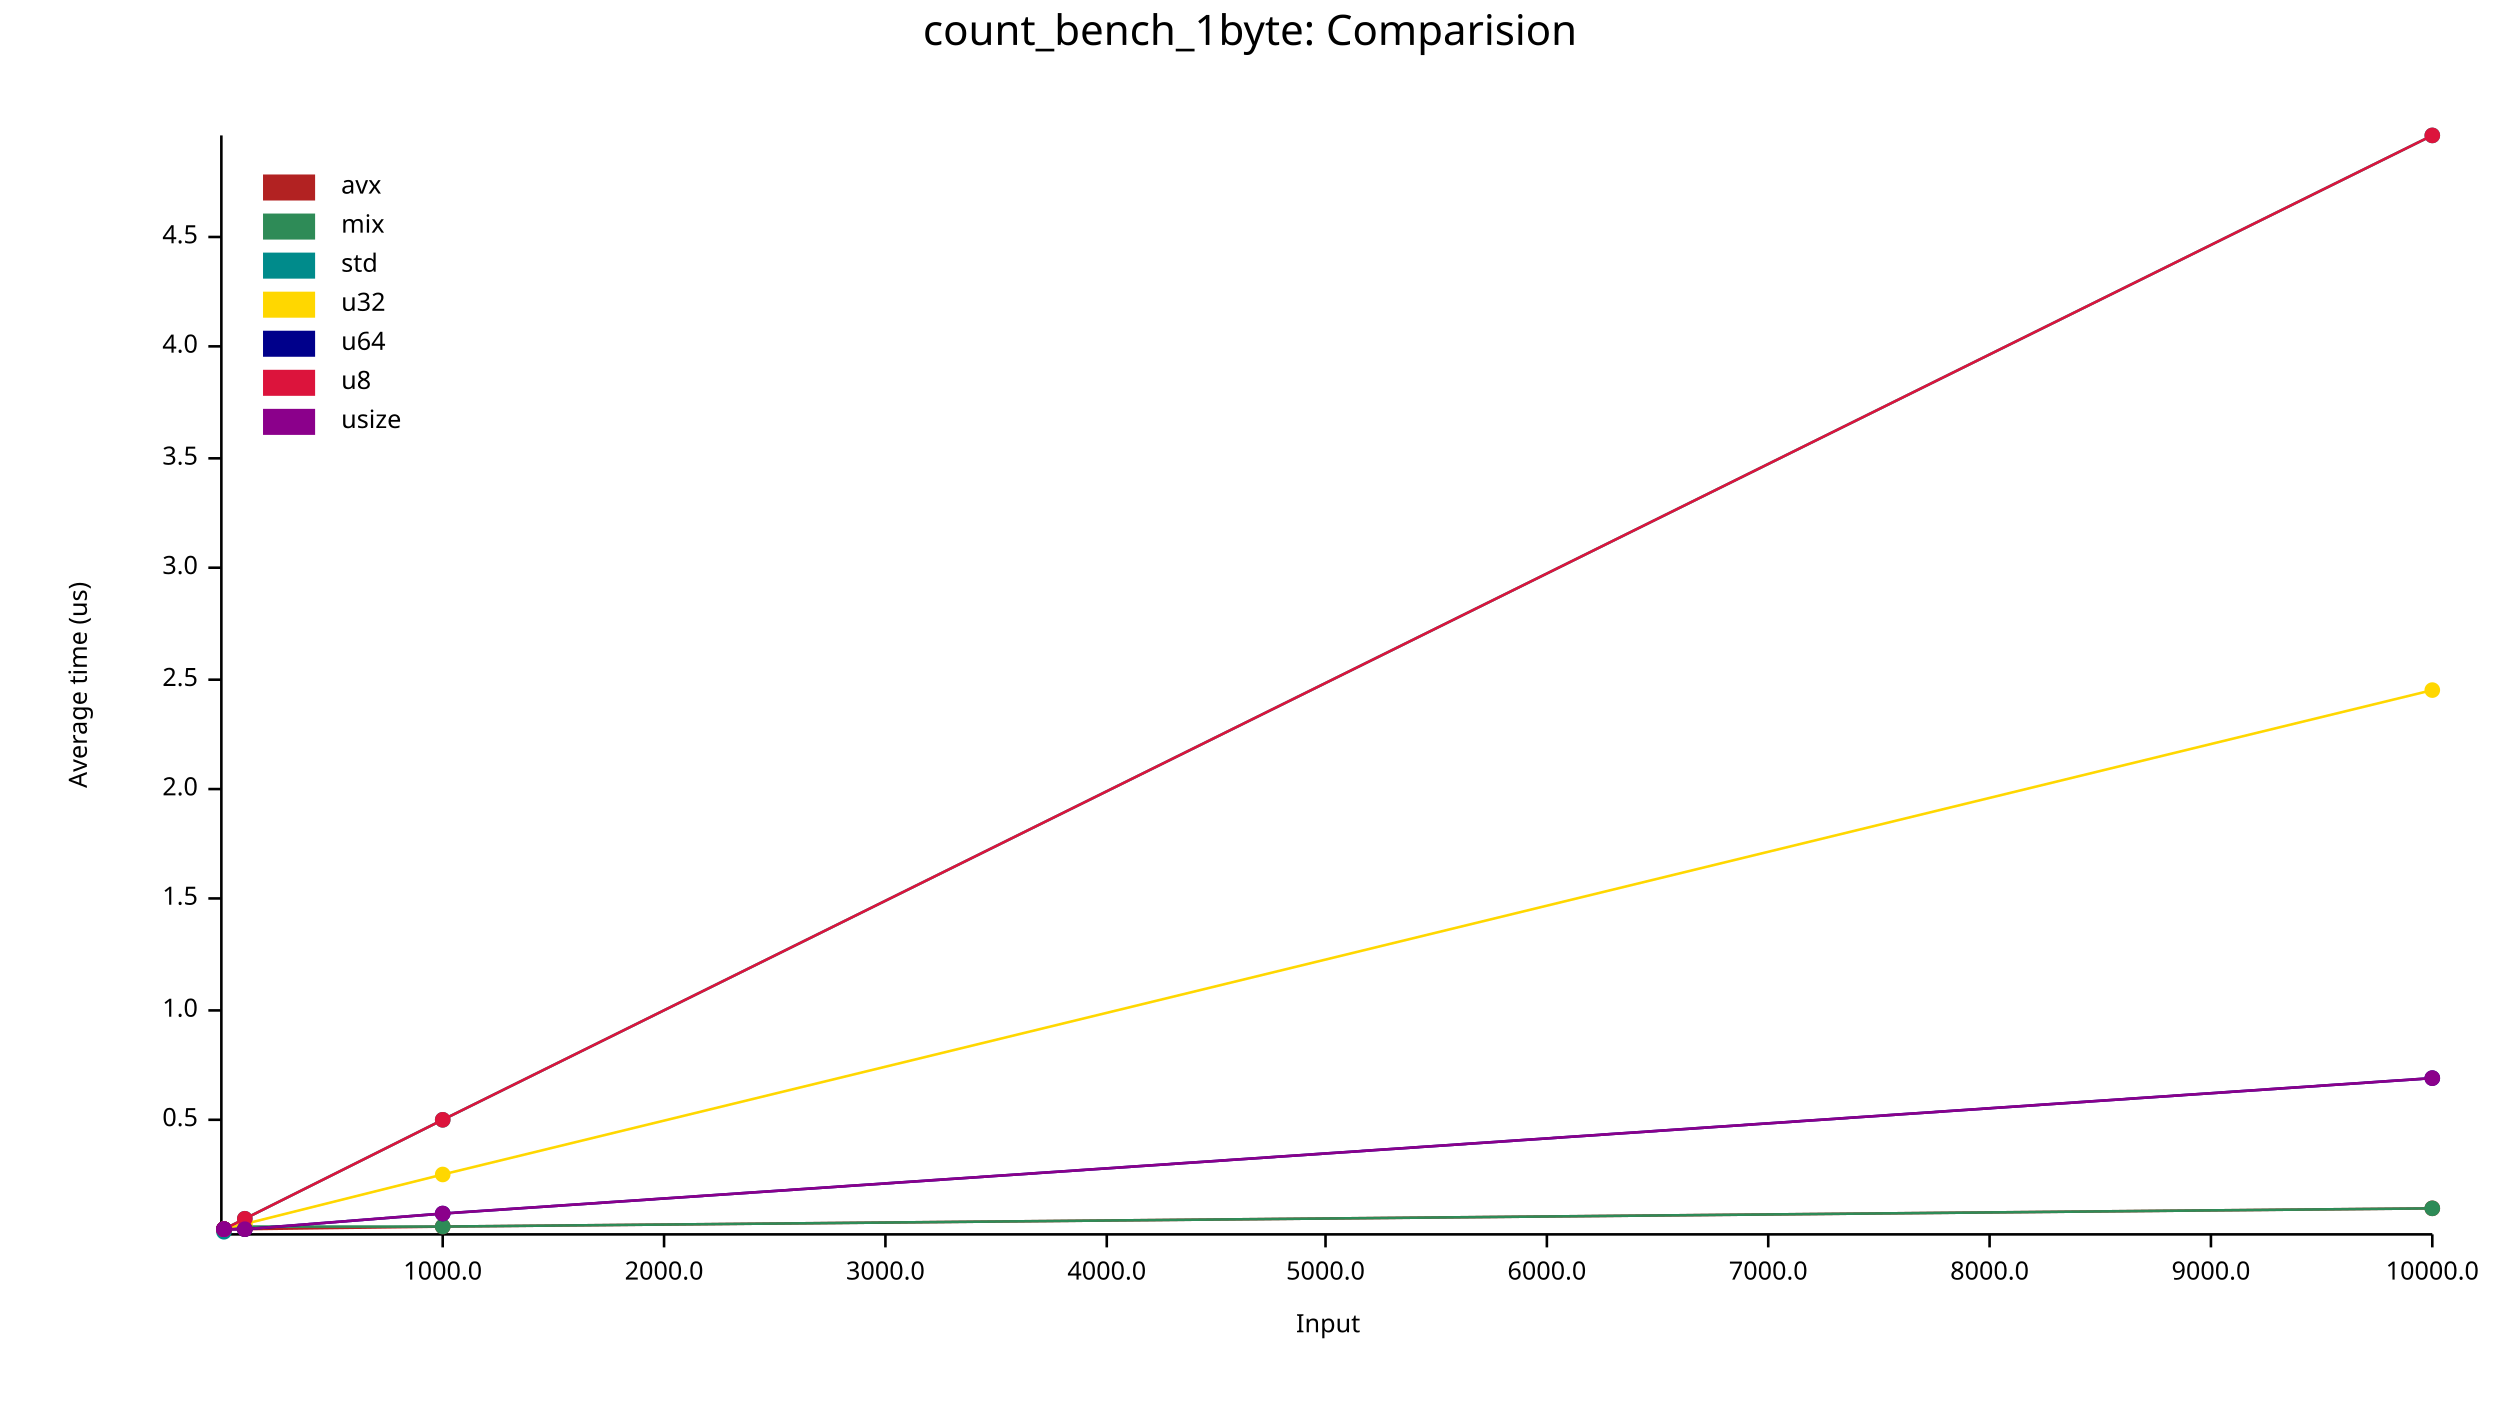
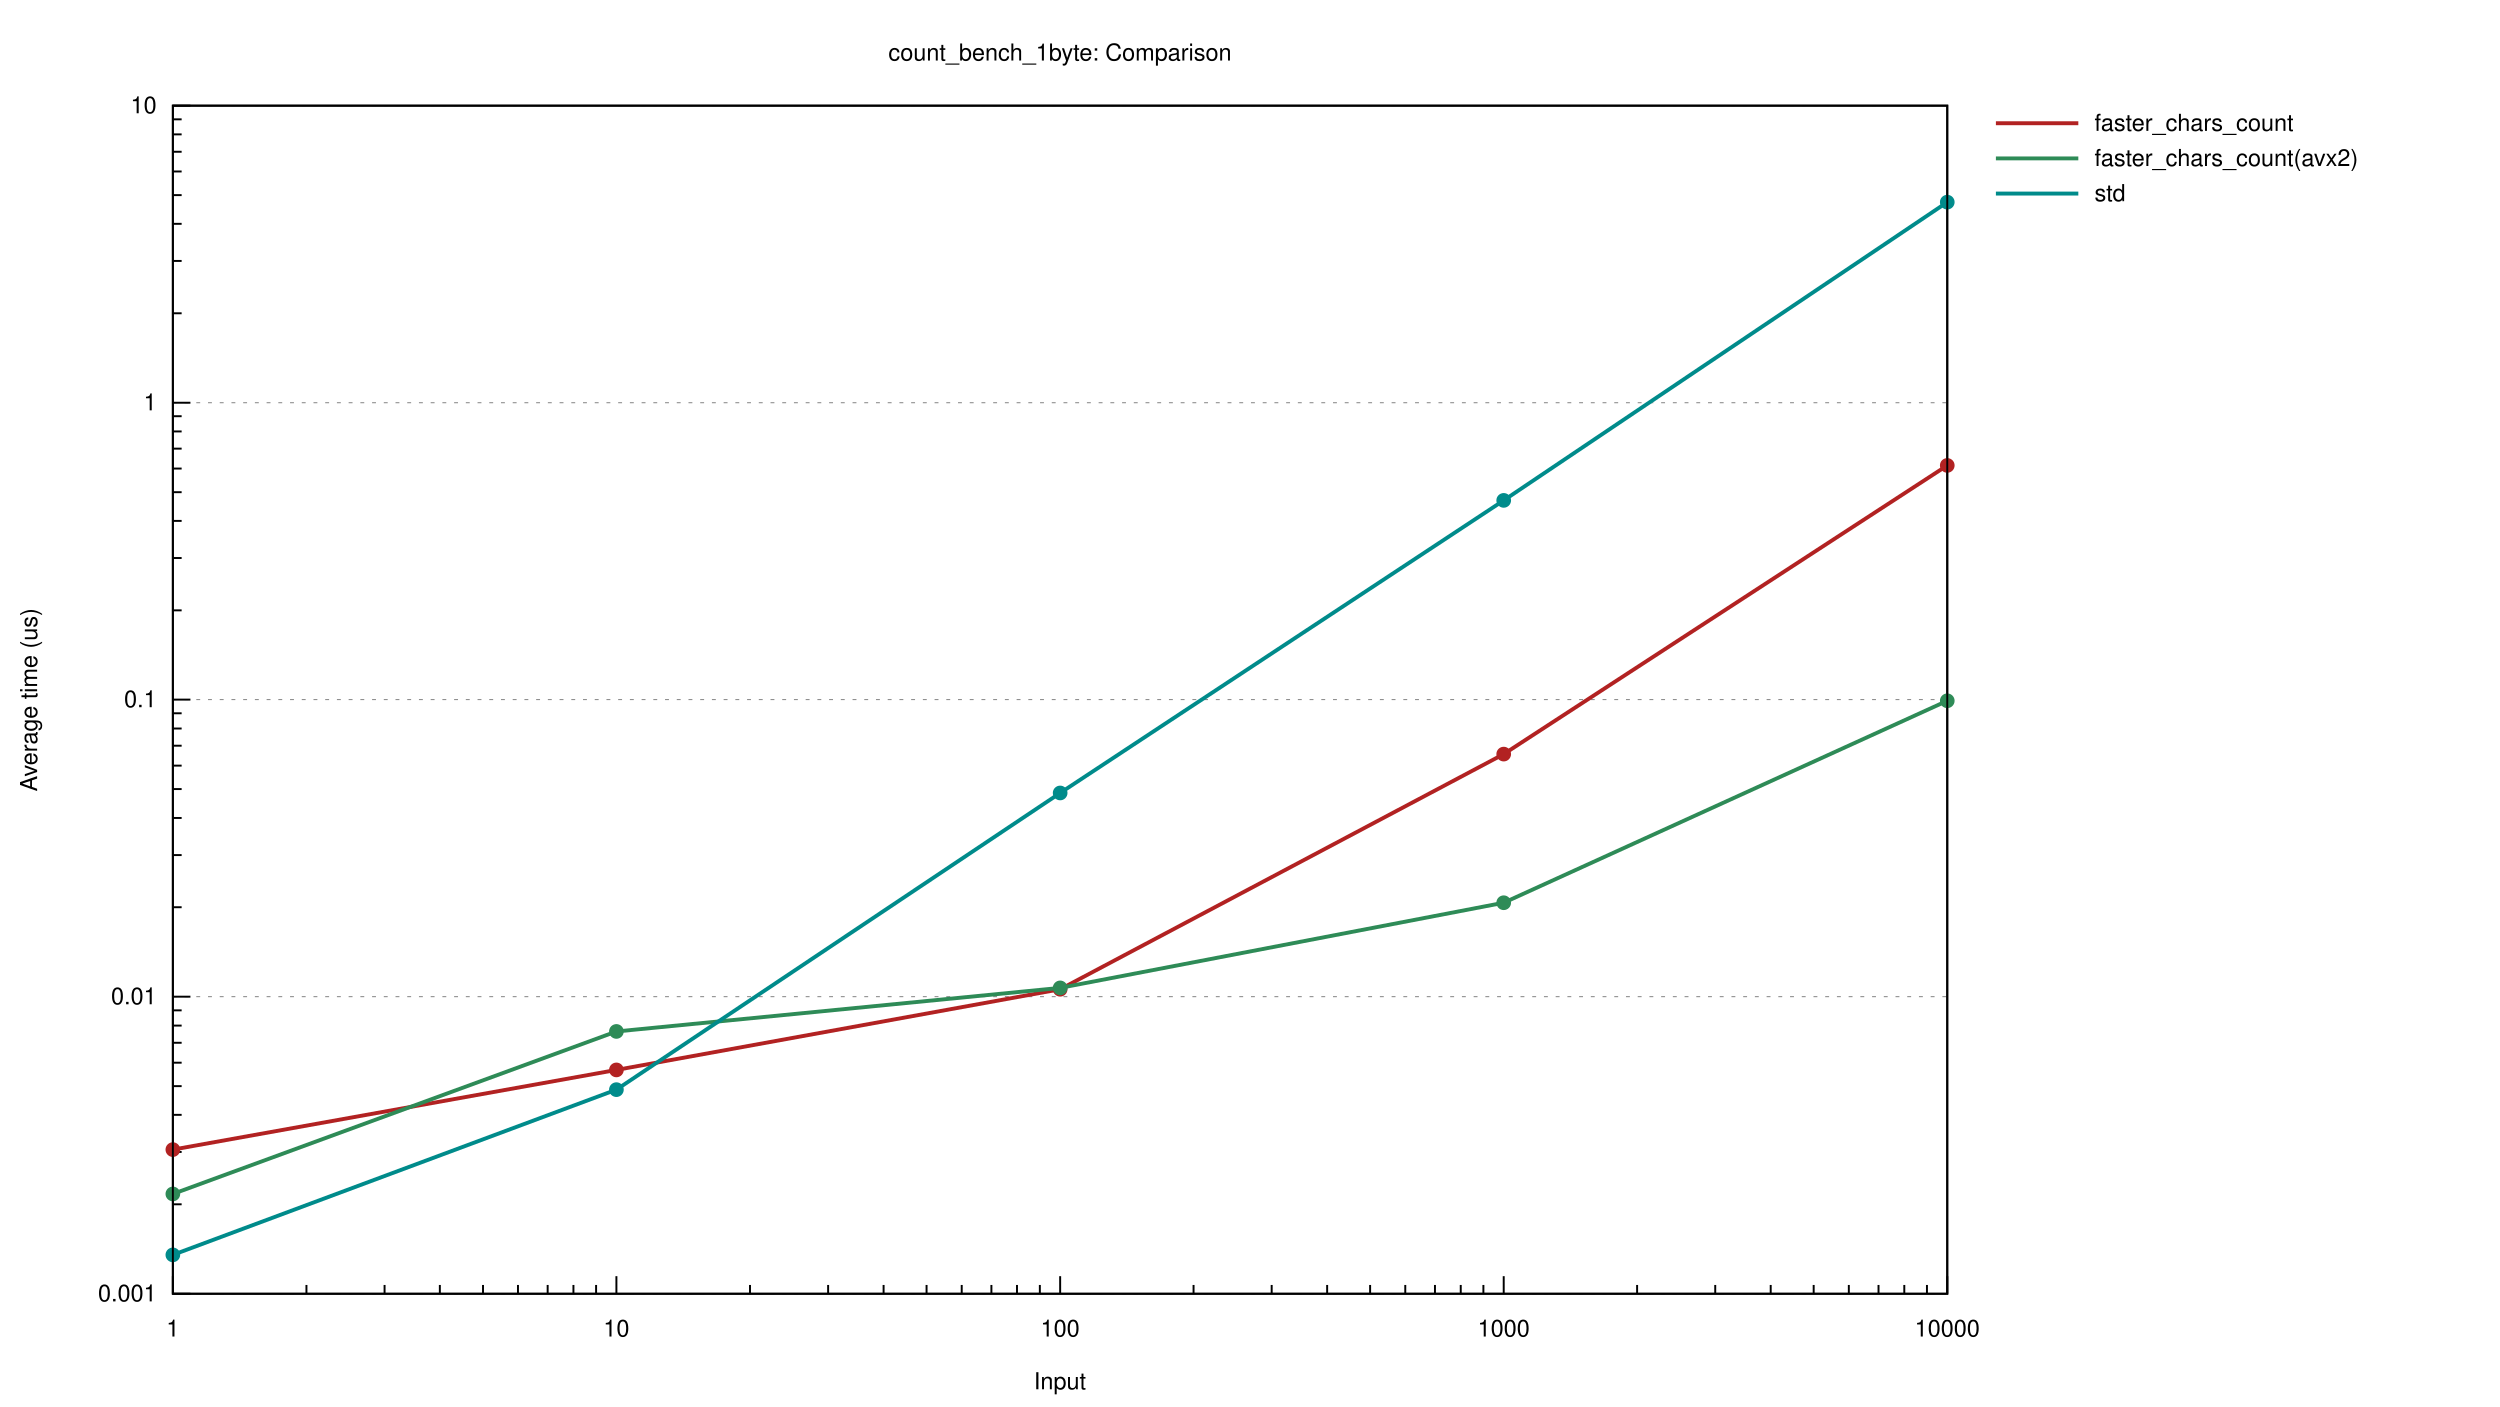
- <svg xmlns="http://www.w3.org/2000/svg" width="960" height="540" viewBox="0 0 960 540">
-   <text x="480" y="5" dy="0.76em" text-anchor="middle" font-family="sans-serif" font-size="16.129" opacity="1" fill="#000000">
- count_bench_1byte: Comparision
- </text>
-   <text x="26" y="263" dy="0.76em" text-anchor="middle" font-family="sans-serif" font-size="9.677" opacity="1" fill="#000000" transform="rotate(270, 26, 263)">
- Average time (us)
- </text>
-   <text x="510" y="514" dy="-0.5ex" text-anchor="middle" font-family="sans-serif" font-size="9.677" opacity="1" fill="#000000">
- Input
- </text>
-   <polyline fill="none" opacity="1" stroke="#000000" stroke-width="1" points="85,52 85,474 " />
-   <text x="76" y="430" dy="0.5ex" text-anchor="end" font-family="sans-serif" font-size="9.677" opacity="1" fill="#000000">
- 0.5
- </text>
-   <polyline fill="none" opacity="1" stroke="#000000" stroke-width="1" points="80,430 85,430 " />
-   <text x="76" y="388" dy="0.5ex" text-anchor="end" font-family="sans-serif" font-size="9.677" opacity="1" fill="#000000">
- 1.0
- </text>
-   <polyline fill="none" opacity="1" stroke="#000000" stroke-width="1" points="80,388 85,388 " />
-   <text x="76" y="345" dy="0.5ex" text-anchor="end" font-family="sans-serif" font-size="9.677" opacity="1" fill="#000000">
- 1.5
- </text>
-   <polyline fill="none" opacity="1" stroke="#000000" stroke-width="1" points="80,345 85,345 " />
-   <text x="76" y="303" dy="0.5ex" text-anchor="end" font-family="sans-serif" font-size="9.677" opacity="1" fill="#000000">
- 2.0
- </text>
-   <polyline fill="none" opacity="1" stroke="#000000" stroke-width="1" points="80,303 85,303 " />
-   <text x="76" y="261" dy="0.5ex" text-anchor="end" font-family="sans-serif" font-size="9.677" opacity="1" fill="#000000">
- 2.5
- </text>
-   <polyline fill="none" opacity="1" stroke="#000000" stroke-width="1" points="80,261 85,261 " />
-   <text x="76" y="218" dy="0.5ex" text-anchor="end" font-family="sans-serif" font-size="9.677" opacity="1" fill="#000000">
- 3.0
- </text>
-   <polyline fill="none" opacity="1" stroke="#000000" stroke-width="1" points="80,218 85,218 " />
-   <text x="76" y="176" dy="0.5ex" text-anchor="end" font-family="sans-serif" font-size="9.677" opacity="1" fill="#000000">
- 3.5
- </text>
-   <polyline fill="none" opacity="1" stroke="#000000" stroke-width="1" points="80,176 85,176 " />
-   <text x="76" y="133" dy="0.5ex" text-anchor="end" font-family="sans-serif" font-size="9.677" opacity="1" fill="#000000">
- 4.0
- </text>
-   <polyline fill="none" opacity="1" stroke="#000000" stroke-width="1" points="80,133 85,133 " />
-   <text x="76" y="91" dy="0.5ex" text-anchor="end" font-family="sans-serif" font-size="9.677" opacity="1" fill="#000000">
- 4.5
- </text>
-   <polyline fill="none" opacity="1" stroke="#000000" stroke-width="1" points="80,91 85,91 " />
-   <polyline fill="none" opacity="1" stroke="#000000" stroke-width="1" points="86,474 934,474 " />
-   <text x="170" y="484" dy="0.76em" text-anchor="middle" font-family="sans-serif" font-size="9.677" opacity="1" fill="#000000">
- 1000.0
- </text>
-   <polyline fill="none" opacity="1" stroke="#000000" stroke-width="1" points="170,474 170,479 " />
-   <text x="255" y="484" dy="0.76em" text-anchor="middle" font-family="sans-serif" font-size="9.677" opacity="1" fill="#000000">
- 2000.0
- </text>
-   <polyline fill="none" opacity="1" stroke="#000000" stroke-width="1" points="255,474 255,479 " />
-   <text x="340" y="484" dy="0.76em" text-anchor="middle" font-family="sans-serif" font-size="9.677" opacity="1" fill="#000000">
- 3000.0
- </text>
-   <polyline fill="none" opacity="1" stroke="#000000" stroke-width="1" points="340,474 340,479 " />
-   <text x="425" y="484" dy="0.76em" text-anchor="middle" font-family="sans-serif" font-size="9.677" opacity="1" fill="#000000">
- 4000.0
- </text>
-   <polyline fill="none" opacity="1" stroke="#000000" stroke-width="1" points="425,474 425,479 " />
-   <text x="509" y="484" dy="0.76em" text-anchor="middle" font-family="sans-serif" font-size="9.677" opacity="1" fill="#000000">
- 5000.0
- </text>
-   <polyline fill="none" opacity="1" stroke="#000000" stroke-width="1" points="509,474 509,479 " />
-   <text x="594" y="484" dy="0.76em" text-anchor="middle" font-family="sans-serif" font-size="9.677" opacity="1" fill="#000000">
- 6000.0
- </text>
-   <polyline fill="none" opacity="1" stroke="#000000" stroke-width="1" points="594,474 594,479 " />
-   <text x="679" y="484" dy="0.76em" text-anchor="middle" font-family="sans-serif" font-size="9.677" opacity="1" fill="#000000">
- 7000.0
- </text>
-   <polyline fill="none" opacity="1" stroke="#000000" stroke-width="1" points="679,474 679,479 " />
-   <text x="764" y="484" dy="0.76em" text-anchor="middle" font-family="sans-serif" font-size="9.677" opacity="1" fill="#000000">
- 8000.0
- </text>
-   <polyline fill="none" opacity="1" stroke="#000000" stroke-width="1" points="764,474 764,479 " />
-   <text x="849" y="484" dy="0.76em" text-anchor="middle" font-family="sans-serif" font-size="9.677" opacity="1" fill="#000000">
- 9000.0
- </text>
-   <polyline fill="none" opacity="1" stroke="#000000" stroke-width="1" points="849,474 849,479 " />
-   <text x="934" y="484" dy="0.76em" text-anchor="middle" font-family="sans-serif" font-size="9.677" opacity="1" fill="#000000">
- 10000.0
- </text>
-   <polyline fill="none" opacity="1" stroke="#000000" stroke-width="1" points="934,474 934,479 " />
-   <circle cx="86" cy="472" r="3" opacity="1" fill="#B22222" stroke="none" />
-   <circle cx="86" cy="472" r="3" opacity="1" fill="#B22222" stroke="none" />
-   <circle cx="94" cy="472" r="3" opacity="1" fill="#B22222" stroke="none" />
-   <circle cx="170" cy="471" r="3" opacity="1" fill="#B22222" stroke="none" />
-   <circle cx="934" cy="464" r="3" opacity="1" fill="#B22222" stroke="none" />
-   <polyline fill="none" opacity="1" stroke="#B22222" stroke-width="1" points="86,472 86,472 94,472 170,471 934,464 " />
-   <circle cx="86" cy="472" r="3" opacity="1" fill="#2E8B57" stroke="none" />
-   <circle cx="86" cy="472" r="3" opacity="1" fill="#2E8B57" stroke="none" />
-   <circle cx="94" cy="471" r="3" opacity="1" fill="#2E8B57" stroke="none" />
-   <circle cx="170" cy="471" r="3" opacity="1" fill="#2E8B57" stroke="none" />
-   <circle cx="934" cy="464" r="3" opacity="1" fill="#2E8B57" stroke="none" />
-   <polyline fill="none" opacity="1" stroke="#2E8B57" stroke-width="1" points="86,472 86,472 94,471 170,471 934,464 " />
-   <circle cx="86" cy="473" r="3" opacity="1" fill="#008B8B" stroke="none" />
-   <circle cx="86" cy="472" r="3" opacity="1" fill="#008B8B" stroke="none" />
-   <circle cx="94" cy="468" r="3" opacity="1" fill="#008B8B" stroke="none" />
-   <circle cx="170" cy="430" r="3" opacity="1" fill="#008B8B" stroke="none" />
-   <circle cx="934" cy="52" r="3" opacity="1" fill="#008B8B" stroke="none" />
-   <polyline fill="none" opacity="1" stroke="#008B8B" stroke-width="1" points="86,473 86,472 94,468 170,430 934,52 " />
-   <circle cx="86" cy="472" r="3" opacity="1" fill="#FFD700" stroke="none" />
-   <circle cx="86" cy="472" r="3" opacity="1" fill="#FFD700" stroke="none" />
-   <circle cx="94" cy="470" r="3" opacity="1" fill="#FFD700" stroke="none" />
-   <circle cx="170" cy="451" r="3" opacity="1" fill="#FFD700" stroke="none" />
-   <circle cx="934" cy="265" r="3" opacity="1" fill="#FFD700" stroke="none" />
-   <polyline fill="none" opacity="1" stroke="#FFD700" stroke-width="1" points="86,472 86,472 94,470 170,451 934,265 " />
-   <circle cx="86" cy="472" r="3" opacity="1" fill="#00008B" stroke="none" />
-   <circle cx="86" cy="472" r="3" opacity="1" fill="#00008B" stroke="none" />
-   <circle cx="94" cy="472" r="3" opacity="1" fill="#00008B" stroke="none" />
-   <circle cx="170" cy="466" r="3" opacity="1" fill="#00008B" stroke="none" />
-   <circle cx="934" cy="414" r="3" opacity="1" fill="#00008B" stroke="none" />
-   <polyline fill="none" opacity="1" stroke="#00008B" stroke-width="1" points="86,472 86,472 94,472 170,466 934,414 " />
-   <circle cx="86" cy="472" r="3" opacity="1" fill="#DC143C" stroke="none" />
-   <circle cx="86" cy="472" r="3" opacity="1" fill="#DC143C" stroke="none" />
-   <circle cx="94" cy="468" r="3" opacity="1" fill="#DC143C" stroke="none" />
-   <circle cx="170" cy="430" r="3" opacity="1" fill="#DC143C" stroke="none" />
-   <circle cx="934" cy="52" r="3" opacity="1" fill="#DC143C" stroke="none" />
-   <polyline fill="none" opacity="1" stroke="#DC143C" stroke-width="1" points="86,472 86,472 94,468 170,430 934,52 " />
-   <circle cx="86" cy="472" r="3" opacity="1" fill="#8B008B" stroke="none" />
-   <circle cx="86" cy="472" r="3" opacity="1" fill="#8B008B" stroke="none" />
-   <circle cx="94" cy="472" r="3" opacity="1" fill="#8B008B" stroke="none" />
-   <circle cx="170" cy="466" r="3" opacity="1" fill="#8B008B" stroke="none" />
-   <circle cx="934" cy="414" r="3" opacity="1" fill="#8B008B" stroke="none" />
-   <polyline fill="none" opacity="1" stroke="#8B008B" stroke-width="1" points="86,472 86,472 94,472 170,466 934,414 " />
-   <text x="131" y="67" dy="0.76em" text-anchor="start" font-family="sans-serif" font-size="9.677" opacity="1" fill="#000000">
- avx
- </text>
-   <text x="131" y="82" dy="0.76em" text-anchor="start" font-family="sans-serif" font-size="9.677" opacity="1" fill="#000000">
- mix
- </text>
-   <text x="131" y="97" dy="0.76em" text-anchor="start" font-family="sans-serif" font-size="9.677" opacity="1" fill="#000000">
- std
- </text>
-   <text x="131" y="112" dy="0.76em" text-anchor="start" font-family="sans-serif" font-size="9.677" opacity="1" fill="#000000">
- u32
- </text>
-   <text x="131" y="127" dy="0.76em" text-anchor="start" font-family="sans-serif" font-size="9.677" opacity="1" fill="#000000">
- u64
- </text>
-   <text x="131" y="142" dy="0.76em" text-anchor="start" font-family="sans-serif" font-size="9.677" opacity="1" fill="#000000">
- u8
- </text>
-   <text x="131" y="157" dy="0.76em" text-anchor="start" font-family="sans-serif" font-size="9.677" opacity="1" fill="#000000">
- usize
- </text>
-   <rect x="101" y="67" width="20" height="10" opacity="1" fill="#B22222" stroke="none" />
-   <rect x="101" y="82" width="20" height="10" opacity="1" fill="#2E8B57" stroke="none" />
-   <rect x="101" y="97" width="20" height="10" opacity="1" fill="#008B8B" stroke="none" />
-   <rect x="101" y="112" width="20" height="10" opacity="1" fill="#FFD700" stroke="none" />
-   <rect x="101" y="127" width="20" height="10" opacity="1" fill="#00008B" stroke="none" />
-   <rect x="101" y="142" width="20" height="10" opacity="1" fill="#DC143C" stroke="none" />
-   <rect x="101" y="157" width="20" height="10" opacity="1" fill="#8B008B" stroke="none" />
+ <svg xmlns="http://www.w3.org/2000/svg" xmlns:xlink="http://www.w3.org/1999/xlink" viewBox="0 0 1280 720">
+   <g id="gnuplot_canvas">
+     <rect x="0" y="0" width="1280" height="720" fill="none" />
+     <defs>
+       <circle id="gpDot" r="0.5" stroke-width="0.5" stroke="currentColor" />
+       <path id="gpPt0" stroke-width="0.222" stroke="currentColor" d="M-1,0 h2 M0,-1 v2" />
+       <path id="gpPt1" stroke-width="0.222" stroke="currentColor" d="M-1,-1 L1,1 M1,-1 L-1,1" />
+       <path id="gpPt2" stroke-width="0.222" stroke="currentColor" d="M-1,0 L1,0 M0,-1 L0,1 M-1,-1 L1,1 M-1,1 L1,-1" />
+       <rect id="gpPt3" stroke-width="0.222" stroke="currentColor" x="-1" y="-1" width="2" height="2" />
+       <rect id="gpPt4" stroke-width="0.222" stroke="currentColor" fill="currentColor" x="-1" y="-1" width="2" height="2" />
+       <circle id="gpPt5" stroke-width="0.222" stroke="currentColor" cx="0" cy="0" r="1" />
+       <use xlink:href="#gpPt5" id="gpPt6" fill="currentColor" stroke="none" />
+       <path id="gpPt7" stroke-width="0.222" stroke="currentColor" d="M0,-1.33 L-1.33,0.67 L1.33,0.67 z" />
+       <use xlink:href="#gpPt7" id="gpPt8" fill="currentColor" stroke="none" />
+       <use xlink:href="#gpPt7" id="gpPt9" stroke="currentColor" transform="rotate(180)" />
+       <use xlink:href="#gpPt9" id="gpPt10" fill="currentColor" stroke="none" />
+       <use xlink:href="#gpPt3" id="gpPt11" stroke="currentColor" transform="rotate(45)" />
+       <use xlink:href="#gpPt11" id="gpPt12" fill="currentColor" stroke="none" />
+       <path id="gpPt13" stroke-width="0.222" stroke="currentColor" d="M0,1.330 L1.265,0.411 L0.782,-1.067 L-0.782,-1.076 L-1.265,0.411 z" />
+       <use xlink:href="#gpPt13" id="gpPt14" fill="currentColor" stroke="none" />
+       <filter id="textbox" filterUnits="objectBoundingBox" x="0" y="0" height="1" width="1">
+         <feFlood flood-color="white" flood-opacity="1" result="bgnd" />
+         <feComposite in="SourceGraphic" in2="bgnd" operator="atop" />
+       </filter>
+       <filter id="greybox" filterUnits="objectBoundingBox" x="0" y="0" height="1" width="1">
+         <feFlood flood-color="lightgrey" flood-opacity="1" result="grey" />
+         <feComposite in="SourceGraphic" in2="grey" operator="atop" />
+       </filter>
+     </defs>
+     <g fill="none" color="white" stroke="currentColor" stroke-width="1.00" stroke-linecap="butt" stroke-linejoin="miter">
+ </g>
+     <g fill="none" color="black" stroke="currentColor" stroke-width="1.00" stroke-linecap="butt" stroke-linejoin="miter">
+ </g>
+     <g fill="none" color="black" stroke="black" stroke-width="0.50" stroke-linecap="butt" stroke-linejoin="miter">
+ </g>
+     <g fill="none" color="gray" stroke="currentColor" stroke-width="0.50" stroke-linecap="butt" stroke-linejoin="miter">
+       <path stroke="gray" stroke-dasharray="2,4" class="gridline" d="M88.5,662.4 L997.0,662.4  " />
+     </g>
+     <g fill="none" color="gray" stroke="gray" stroke-width="1.00" stroke-linecap="butt" stroke-linejoin="miter">
+ </g>
+     <g fill="none" color="black" stroke="currentColor" stroke-width="1.00" stroke-linecap="butt" stroke-linejoin="miter">
+       <path stroke="black" d="M88.5,662.4 L97.5,662.4  " />
+       <g transform="translate(80.2,666.3)" stroke="none" fill="black" font-family="Helvetica" font-size="12.00" text-anchor="end">
+         <text>
+           <tspan font-family="Helvetica"> 0.001</tspan>
+         </text>
+       </g>
+     </g>
+     <g fill="none" color="black" stroke="currentColor" stroke-width="1.00" stroke-linecap="butt" stroke-linejoin="miter">
+       <path stroke="black" d="M88.5,616.6 L93.0,616.6 M88.5,589.8 L93.0,589.8 M88.5,570.8 L93.0,570.8 M88.5,556.1 L93.0,556.1   M88.5,544.1 L93.0,544.1 M88.5,533.9 L93.0,533.9 M88.5,525.1 L93.0,525.1 M88.5,517.3 L93.0,517.3    " />
+     </g>
+     <g fill="none" color="black" stroke="black" stroke-width="0.50" stroke-linecap="butt" stroke-linejoin="miter">
+ </g>
+     <g fill="none" color="gray" stroke="currentColor" stroke-width="0.50" stroke-linecap="butt" stroke-linejoin="miter">
+       <path stroke="gray" stroke-dasharray="2,4" class="gridline" d="M88.5,510.3 L997.0,510.3  " />
+     </g>
+     <g fill="none" color="gray" stroke="gray" stroke-width="1.00" stroke-linecap="butt" stroke-linejoin="miter">
+ </g>
+     <g fill="none" color="black" stroke="currentColor" stroke-width="1.00" stroke-linecap="butt" stroke-linejoin="miter">
+       <path stroke="black" d="M88.5,510.3 L97.5,510.3  " />
+       <g transform="translate(80.2,514.2)" stroke="none" fill="black" font-family="Helvetica" font-size="12.00" text-anchor="end">
+         <text>
+           <tspan font-family="Helvetica"> 0.01</tspan>
+         </text>
+       </g>
+     </g>
+     <g fill="none" color="black" stroke="currentColor" stroke-width="1.00" stroke-linecap="butt" stroke-linejoin="miter">
+       <path stroke="black" d="M88.5,464.5 L93.0,464.5 M88.5,437.8 L93.0,437.8 M88.5,418.8 L93.0,418.8 M88.5,404.0 L93.0,404.0   M88.5,392.0 L93.0,392.0 M88.5,381.8 L93.0,381.8 M88.5,373.0 L93.0,373.0 M88.5,365.2 L93.0,365.2    " />
+     </g>
+     <g fill="none" color="black" stroke="black" stroke-width="0.50" stroke-linecap="butt" stroke-linejoin="miter">
+ </g>
+     <g fill="none" color="gray" stroke="currentColor" stroke-width="0.50" stroke-linecap="butt" stroke-linejoin="miter">
+       <path stroke="gray" stroke-dasharray="2,4" class="gridline" d="M88.5,358.2 L997.0,358.2  " />
+     </g>
+     <g fill="none" color="gray" stroke="gray" stroke-width="1.00" stroke-linecap="butt" stroke-linejoin="miter">
+ </g>
+     <g fill="none" color="black" stroke="currentColor" stroke-width="1.00" stroke-linecap="butt" stroke-linejoin="miter">
+       <path stroke="black" d="M88.5,358.2 L97.5,358.2  " />
+       <g transform="translate(80.2,362.1)" stroke="none" fill="black" font-family="Helvetica" font-size="12.00" text-anchor="end">
+         <text>
+           <tspan font-family="Helvetica"> 0.1</tspan>
+         </text>
+       </g>
+     </g>
+     <g fill="none" color="black" stroke="currentColor" stroke-width="1.00" stroke-linecap="butt" stroke-linejoin="miter">
+       <path stroke="black" d="M88.5,312.5 L93.0,312.5 M88.5,285.7 L93.0,285.7 M88.5,266.7 L93.0,266.7 M88.5,252.0 L93.0,252.0   M88.5,239.9 L93.0,239.9 M88.5,229.7 L93.0,229.7 M88.5,220.9 L93.0,220.9 M88.5,213.1 L93.0,213.1    " />
+     </g>
+     <g fill="none" color="black" stroke="black" stroke-width="0.50" stroke-linecap="butt" stroke-linejoin="miter">
+ </g>
+     <g fill="none" color="gray" stroke="currentColor" stroke-width="0.50" stroke-linecap="butt" stroke-linejoin="miter">
+       <path stroke="gray" stroke-dasharray="2,4" class="gridline" d="M88.5,206.2 L997.0,206.2  " />
+     </g>
+     <g fill="none" color="gray" stroke="gray" stroke-width="1.00" stroke-linecap="butt" stroke-linejoin="miter">
+ </g>
+     <g fill="none" color="black" stroke="currentColor" stroke-width="1.00" stroke-linecap="butt" stroke-linejoin="miter">
+       <path stroke="black" d="M88.5,206.2 L97.5,206.2  " />
+       <g transform="translate(80.2,210.1)" stroke="none" fill="black" font-family="Helvetica" font-size="12.00" text-anchor="end">
+         <text>
+           <tspan font-family="Helvetica"> 1</tspan>
+         </text>
+       </g>
+     </g>
+     <g fill="none" color="black" stroke="currentColor" stroke-width="1.00" stroke-linecap="butt" stroke-linejoin="miter">
+       <path stroke="black" d="M88.5,160.4 L93.0,160.4 M88.5,133.6 L93.0,133.6 M88.5,114.6 L93.0,114.6 M88.5,99.9 L93.0,99.9   M88.5,87.8 L93.0,87.8 M88.5,77.7 L93.0,77.7 M88.5,68.8 L93.0,68.8 M88.5,61.1 L93.0,61.1    " />
+     </g>
+     <g fill="none" color="black" stroke="black" stroke-width="0.50" stroke-linecap="butt" stroke-linejoin="miter">
+ </g>
+     <g fill="none" color="gray" stroke="currentColor" stroke-width="0.50" stroke-linecap="butt" stroke-linejoin="miter">
+       <path stroke="gray" stroke-dasharray="2,4" class="gridline" d="M88.5,54.1 L997.0,54.1  " />
+     </g>
+     <g fill="none" color="gray" stroke="gray" stroke-width="1.00" stroke-linecap="butt" stroke-linejoin="miter">
+ </g>
+     <g fill="none" color="black" stroke="currentColor" stroke-width="1.00" stroke-linecap="butt" stroke-linejoin="miter">
+       <path stroke="black" d="M88.5,54.1 L97.5,54.1  " />
+       <g transform="translate(80.2,58.0)" stroke="none" fill="black" font-family="Helvetica" font-size="12.00" text-anchor="end">
+         <text>
+           <tspan font-family="Helvetica"> 10</tspan>
+         </text>
+       </g>
+     </g>
+     <g fill="none" color="black" stroke="currentColor" stroke-width="1.00" stroke-linecap="butt" stroke-linejoin="miter">
+       <path stroke="black" d="M88.5,662.4 L88.5,653.4  " />
+       <g transform="translate(88.5,684.3)" stroke="none" fill="black" font-family="Helvetica" font-size="12.00" text-anchor="middle">
+         <text>
+           <tspan font-family="Helvetica"> 1</tspan>
+         </text>
+       </g>
+     </g>
+     <g fill="none" color="black" stroke="currentColor" stroke-width="1.00" stroke-linecap="butt" stroke-linejoin="miter">
+       <path stroke="black" d="M156.9,662.4 L156.9,657.9 M196.9,662.4 L196.9,657.9 M225.2,662.4 L225.2,657.9 M247.3,662.4 L247.3,657.9   M265.2,662.4 L265.2,657.9 M280.4,662.4 L280.4,657.9 M293.6,662.4 L293.6,657.9 M305.2,662.4 L305.2,657.9   M315.6,662.4 L315.6,653.4  " />
+       <g transform="translate(315.6,684.3)" stroke="none" fill="black" font-family="Helvetica" font-size="12.00" text-anchor="middle">
+         <text>
+           <tspan font-family="Helvetica"> 10</tspan>
+         </text>
+       </g>
+     </g>
+     <g fill="none" color="black" stroke="currentColor" stroke-width="1.00" stroke-linecap="butt" stroke-linejoin="miter">
+       <path stroke="black" d="M384.0,662.4 L384.0,657.9 M424.0,662.4 L424.0,657.9 M452.4,662.4 L452.4,657.9 M474.4,662.4 L474.4,657.9   M492.4,662.4 L492.4,657.9 M507.6,662.4 L507.6,657.9 M520.7,662.4 L520.7,657.9 M532.4,662.4 L532.4,657.9   M542.8,662.4 L542.8,653.4  " />
+       <g transform="translate(542.8,684.3)" stroke="none" fill="black" font-family="Helvetica" font-size="12.00" text-anchor="middle">
+         <text>
+           <tspan font-family="Helvetica"> 100</tspan>
+         </text>
+       </g>
+     </g>
+     <g fill="none" color="black" stroke="currentColor" stroke-width="1.00" stroke-linecap="butt" stroke-linejoin="miter">
+       <path stroke="black" d="M611.1,662.4 L611.1,657.9 M651.1,662.4 L651.1,657.9 M679.5,662.4 L679.5,657.9 M701.5,662.4 L701.5,657.9   M719.5,662.4 L719.5,657.9 M734.7,662.4 L734.7,657.9 M747.9,662.4 L747.9,657.9 M759.5,662.4 L759.5,657.9   M769.9,662.4 L769.9,653.4  " />
+       <g transform="translate(769.9,684.3)" stroke="none" fill="black" font-family="Helvetica" font-size="12.00" text-anchor="middle">
+         <text>
+           <tspan font-family="Helvetica"> 1000</tspan>
+         </text>
+       </g>
+     </g>
+     <g fill="none" color="black" stroke="currentColor" stroke-width="1.00" stroke-linecap="butt" stroke-linejoin="miter">
+       <path stroke="black" d="M838.2,662.4 L838.2,657.9 M878.2,662.4 L878.2,657.9 M906.6,662.4 L906.6,657.9 M928.6,662.4 L928.6,657.9   M946.6,662.4 L946.6,657.9 M961.8,662.4 L961.8,657.9 M975.0,662.4 L975.0,657.9 M986.6,662.4 L986.6,657.9   M997.0,662.4 L997.0,653.4  " />
+       <g transform="translate(997.0,684.3)" stroke="none" fill="black" font-family="Helvetica" font-size="12.00" text-anchor="middle">
+         <text>
+           <tspan font-family="Helvetica"> 10000</tspan>
+         </text>
+       </g>
+     </g>
+     <g fill="none" color="black" stroke="currentColor" stroke-width="1.00" stroke-linecap="butt" stroke-linejoin="miter">
+ </g>
+     <g fill="none" color="black" stroke="currentColor" stroke-width="1.00" stroke-linecap="butt" stroke-linejoin="miter">
+       <path stroke="black" d="M88.5,54.1 L88.5,662.4 L997.0,662.4 L997.0,54.1 L88.5,54.1 Z  " />
+     </g>
+     <g fill="none" color="black" stroke="currentColor" stroke-width="1.00" stroke-linecap="butt" stroke-linejoin="miter">
+       <g transform="translate(19.0,358.3) rotate(270)" stroke="none" fill="black" font-family="Helvetica" font-size="12.00" text-anchor="middle">
+         <text>
+           <tspan font-family="Helvetica">Average time (us)</tspan>
+         </text>
+       </g>
+     </g>
+     <g fill="none" color="black" stroke="currentColor" stroke-width="1.00" stroke-linecap="butt" stroke-linejoin="miter">
+       <g transform="translate(542.7,711.3)" stroke="none" fill="black" font-family="Helvetica" font-size="12.00" text-anchor="middle">
+         <text>
+           <tspan font-family="Helvetica">Input</tspan>
+         </text>
+       </g>
+     </g>
+     <g fill="none" color="black" stroke="currentColor" stroke-width="1.00" stroke-linecap="butt" stroke-linejoin="miter">
+       <g transform="translate(542.7,31.0)" stroke="none" fill="black" font-family="Helvetica" font-size="12.00" text-anchor="middle">
+         <text>
+           <tspan font-family="Helvetica">count_bench_1byte: Comparison</tspan>
+         </text>
+       </g>
+     </g>
+     <g fill="none" color="black" stroke="currentColor" stroke-width="1.00" stroke-linecap="butt" stroke-linejoin="miter">
+ </g>
+     <g id="gnuplot_plot_1">
+       <g fill="none" color="white" stroke="currentColor" stroke-width="2.00" stroke-linecap="butt" stroke-linejoin="miter">
+ </g>
+       <g fill="none" color="black" stroke="currentColor" stroke-width="2.00" stroke-linecap="butt" stroke-linejoin="miter">
+         <g transform="translate(1072.4,67.0)" stroke="none" fill="black" font-family="Helvetica" font-size="12.00" text-anchor="start">
+           <text>
+             <tspan font-family="Helvetica">faster_chars_count</tspan>
+           </text>
+         </g>
+       </g>
+       <g fill="none" color="black" stroke="currentColor" stroke-width="2.00" stroke-linecap="butt" stroke-linejoin="miter">
+         <path stroke="rgb(178,  34,  34)" d="M1021.9,63.1 L1064.1,63.1 M88.5,588.6 L315.6,547.8 L542.8,506.5 L769.9,386.1 L997.0,238.3  " />
+       </g>
+     </g>
+     <g id="gnuplot_plot_2">
+       <g fill="none" color="white" stroke="rgb(178,  34,  34)" stroke-width="1.00" stroke-linecap="butt" stroke-linejoin="miter">
+ </g>
+       <g fill="none" color="black" stroke="currentColor" stroke-width="1.00" stroke-linecap="butt" stroke-linejoin="miter">
+         <use xlink:href="#gpPt6" transform="translate(88.5,588.6) scale(3.38)" color="rgb(178,  34,  34)" />
+         <use xlink:href="#gpPt6" transform="translate(315.6,547.8) scale(3.38)" color="rgb(178,  34,  34)" />
+         <use xlink:href="#gpPt6" transform="translate(542.8,506.5) scale(3.38)" color="rgb(178,  34,  34)" />
+         <use xlink:href="#gpPt6" transform="translate(769.9,386.1) scale(3.38)" color="rgb(178,  34,  34)" />
+         <use xlink:href="#gpPt6" transform="translate(997.0,238.3) scale(3.38)" color="rgb(178,  34,  34)" />
+       </g>
+     </g>
+     <g id="gnuplot_plot_3">
+       <g fill="none" color="white" stroke="rgb(178,  34,  34)" stroke-width="2.00" stroke-linecap="butt" stroke-linejoin="miter">
+ </g>
+       <g fill="none" color="black" stroke="currentColor" stroke-width="2.00" stroke-linecap="butt" stroke-linejoin="miter">
+         <g transform="translate(1072.4,85.0)" stroke="none" fill="black" font-family="Helvetica" font-size="12.00" text-anchor="start">
+           <text>
+             <tspan font-family="Helvetica">faster_chars_count(avx2)</tspan>
+           </text>
+         </g>
+       </g>
+       <g fill="none" color="black" stroke="currentColor" stroke-width="2.00" stroke-linecap="butt" stroke-linejoin="miter">
+         <path stroke="rgb( 46, 139,  87)" d="M1021.9,81.1 L1064.1,81.1 M88.5,611.3 L315.6,528.1 L542.8,505.8 L769.9,462.2 L997.0,358.8  " />
+       </g>
+     </g>
+     <g id="gnuplot_plot_4">
+       <g fill="none" color="white" stroke="rgb( 46, 139,  87)" stroke-width="1.00" stroke-linecap="butt" stroke-linejoin="miter">
+ </g>
+       <g fill="none" color="black" stroke="currentColor" stroke-width="1.00" stroke-linecap="butt" stroke-linejoin="miter">
+         <use xlink:href="#gpPt6" transform="translate(88.5,611.3) scale(3.38)" color="rgb( 46, 139,  87)" />
+         <use xlink:href="#gpPt6" transform="translate(315.6,528.1) scale(3.38)" color="rgb( 46, 139,  87)" />
+         <use xlink:href="#gpPt6" transform="translate(542.8,505.8) scale(3.38)" color="rgb( 46, 139,  87)" />
+         <use xlink:href="#gpPt6" transform="translate(769.9,462.2) scale(3.38)" color="rgb( 46, 139,  87)" />
+         <use xlink:href="#gpPt6" transform="translate(997.0,358.8) scale(3.38)" color="rgb( 46, 139,  87)" />
+       </g>
+     </g>
+     <g id="gnuplot_plot_5">
+       <g fill="none" color="white" stroke="rgb( 46, 139,  87)" stroke-width="2.00" stroke-linecap="butt" stroke-linejoin="miter">
+ </g>
+       <g fill="none" color="black" stroke="currentColor" stroke-width="2.00" stroke-linecap="butt" stroke-linejoin="miter">
+         <g transform="translate(1072.4,103.0)" stroke="none" fill="black" font-family="Helvetica" font-size="12.00" text-anchor="start">
+           <text>
+             <tspan font-family="Helvetica">std</tspan>
+           </text>
+         </g>
+       </g>
+       <g fill="none" color="black" stroke="currentColor" stroke-width="2.00" stroke-linecap="butt" stroke-linejoin="miter">
+         <path stroke="rgb(  0, 139, 139)" d="M1021.9,99.1 L1064.1,99.1 M88.5,642.5 L315.6,557.9 L542.8,406.0 L769.9,256.2 L997.0,103.5  " />
+       </g>
+     </g>
+     <g id="gnuplot_plot_6">
+       <g fill="none" color="white" stroke="rgb(  0, 139, 139)" stroke-width="1.00" stroke-linecap="butt" stroke-linejoin="miter">
+ </g>
+       <g fill="none" color="black" stroke="currentColor" stroke-width="1.00" stroke-linecap="butt" stroke-linejoin="miter">
+         <use xlink:href="#gpPt6" transform="translate(88.5,642.5) scale(3.38)" color="rgb(  0, 139, 139)" />
+         <use xlink:href="#gpPt6" transform="translate(315.6,557.9) scale(3.38)" color="rgb(  0, 139, 139)" />
+         <use xlink:href="#gpPt6" transform="translate(542.8,406.0) scale(3.38)" color="rgb(  0, 139, 139)" />
+         <use xlink:href="#gpPt6" transform="translate(769.9,256.2) scale(3.38)" color="rgb(  0, 139, 139)" />
+         <use xlink:href="#gpPt6" transform="translate(997.0,103.5) scale(3.38)" color="rgb(  0, 139, 139)" />
+       </g>
+     </g>
+     <g fill="none" color="white" stroke="rgb(  0, 139, 139)" stroke-width="2.00" stroke-linecap="butt" stroke-linejoin="miter">
+ </g>
+     <g fill="none" color="black" stroke="currentColor" stroke-width="2.00" stroke-linecap="butt" stroke-linejoin="miter">
+ </g>
+     <g fill="none" color="black" stroke="black" stroke-width="1.00" stroke-linecap="butt" stroke-linejoin="miter">
+ </g>
+     <g fill="none" color="black" stroke="currentColor" stroke-width="1.00" stroke-linecap="butt" stroke-linejoin="miter">
+       <path stroke="black" d="M88.5,54.1 L88.5,662.4 L997.0,662.4 L997.0,54.1 L88.5,54.1 Z  " />
+     </g>
+     <g fill="none" color="black" stroke="currentColor" stroke-width="1.00" stroke-linecap="butt" stroke-linejoin="miter">
+ </g>
+   </g>
</svg>
